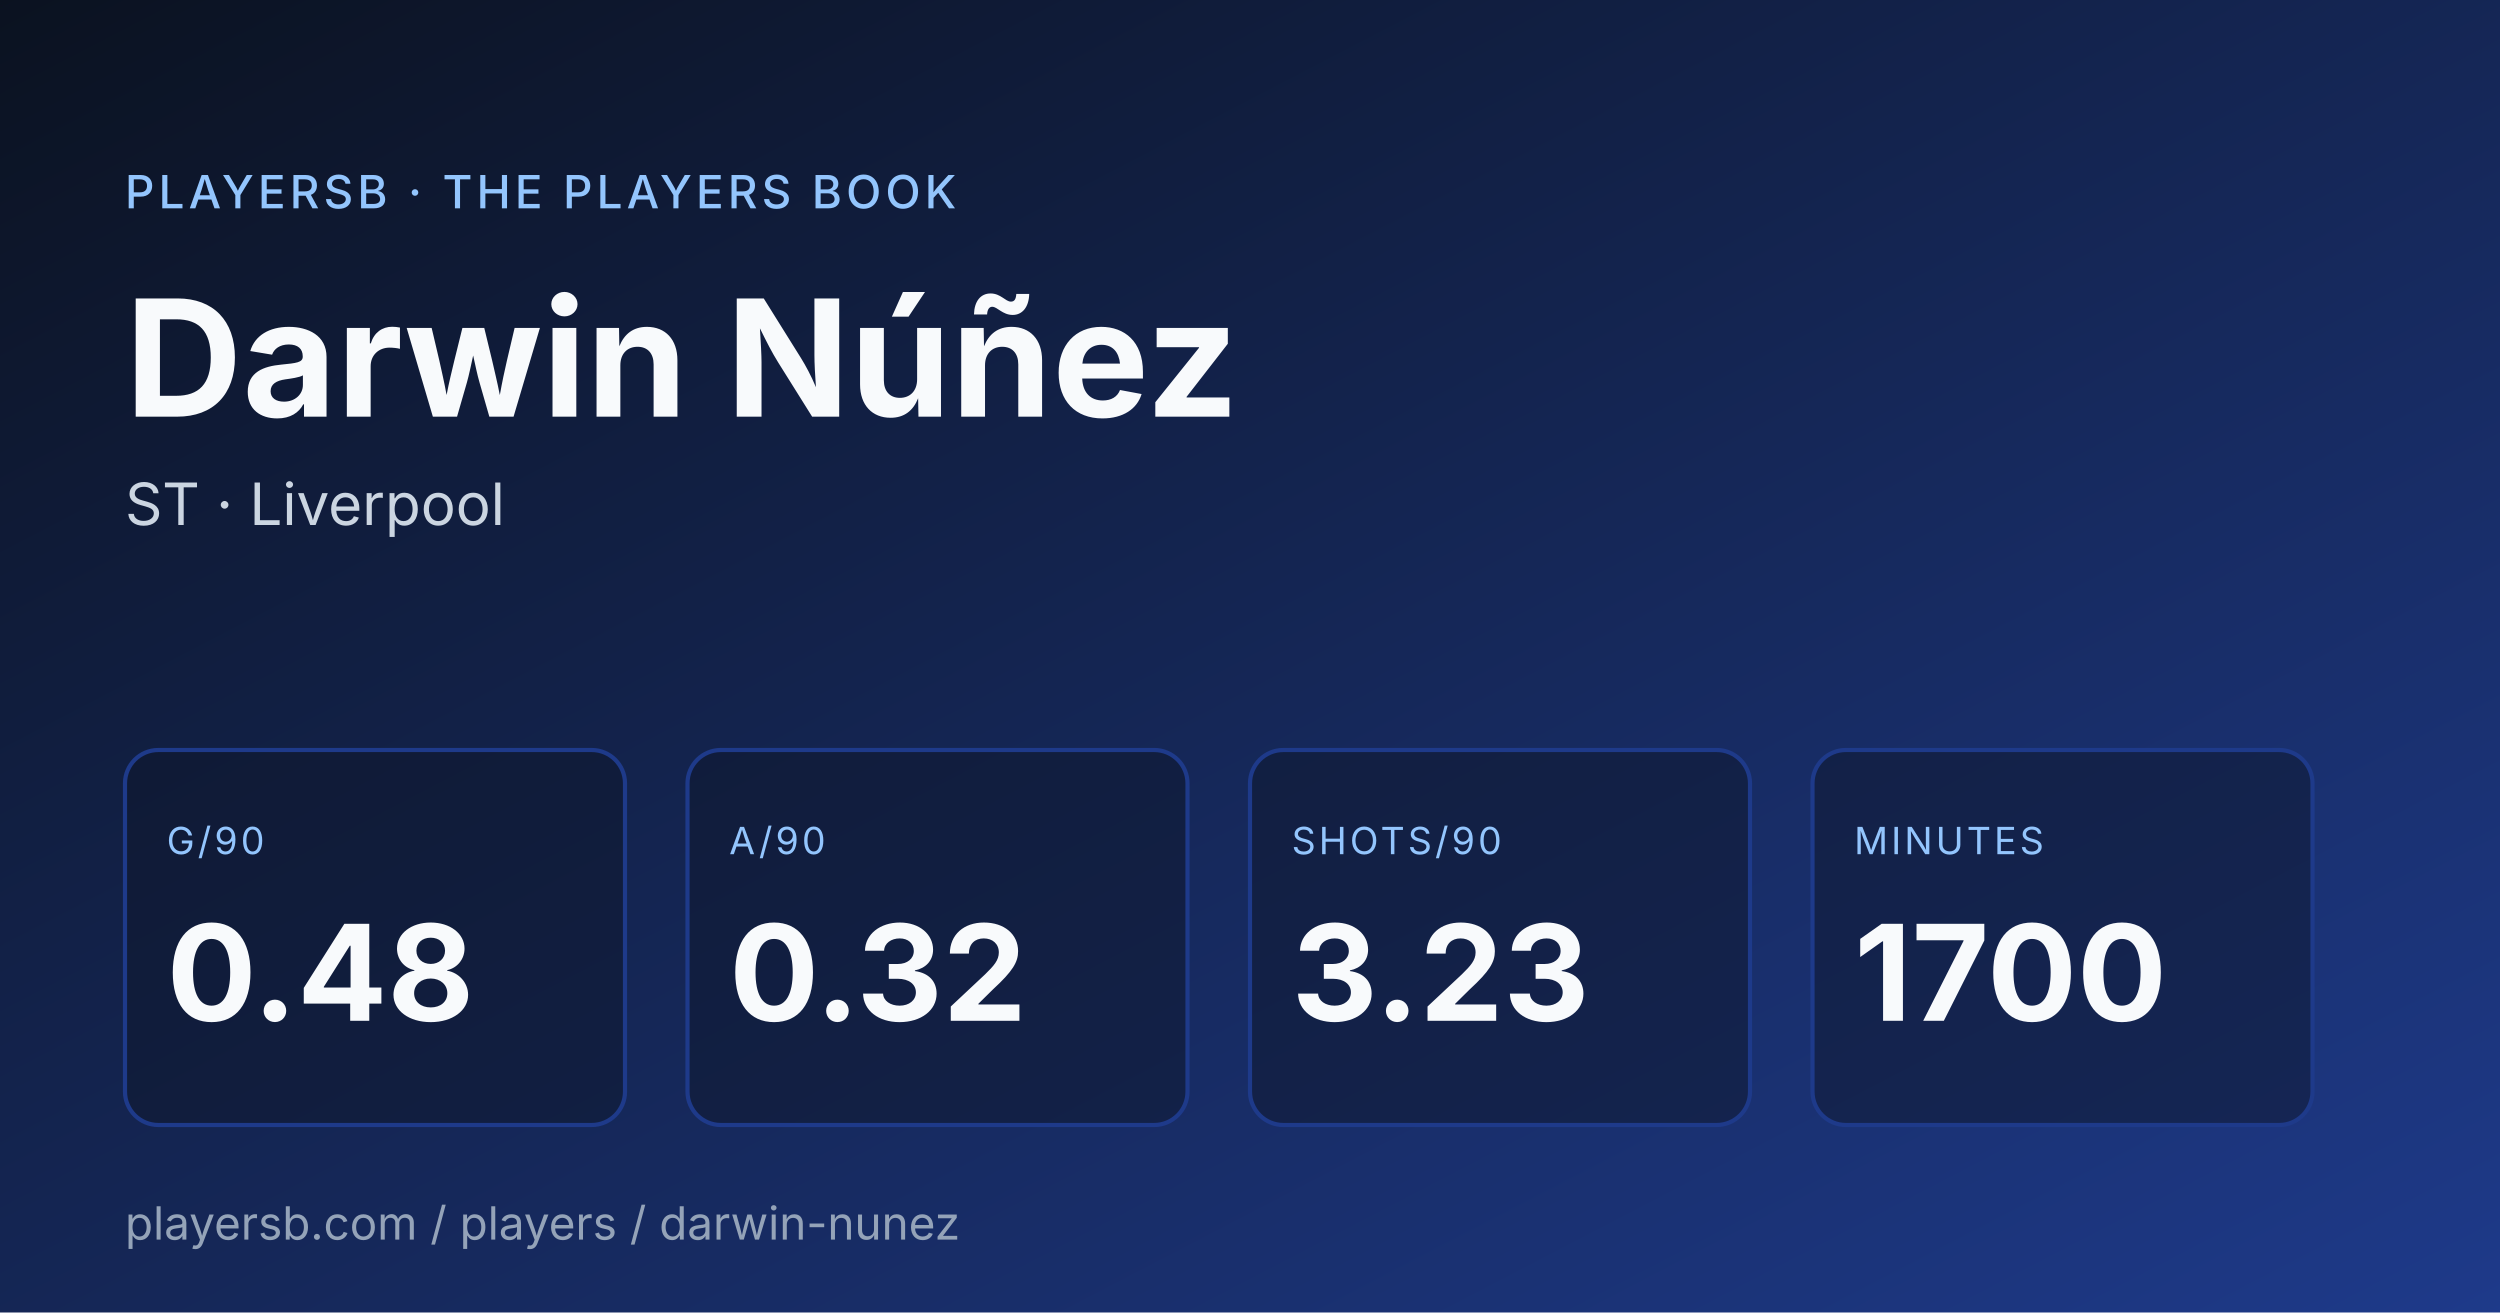
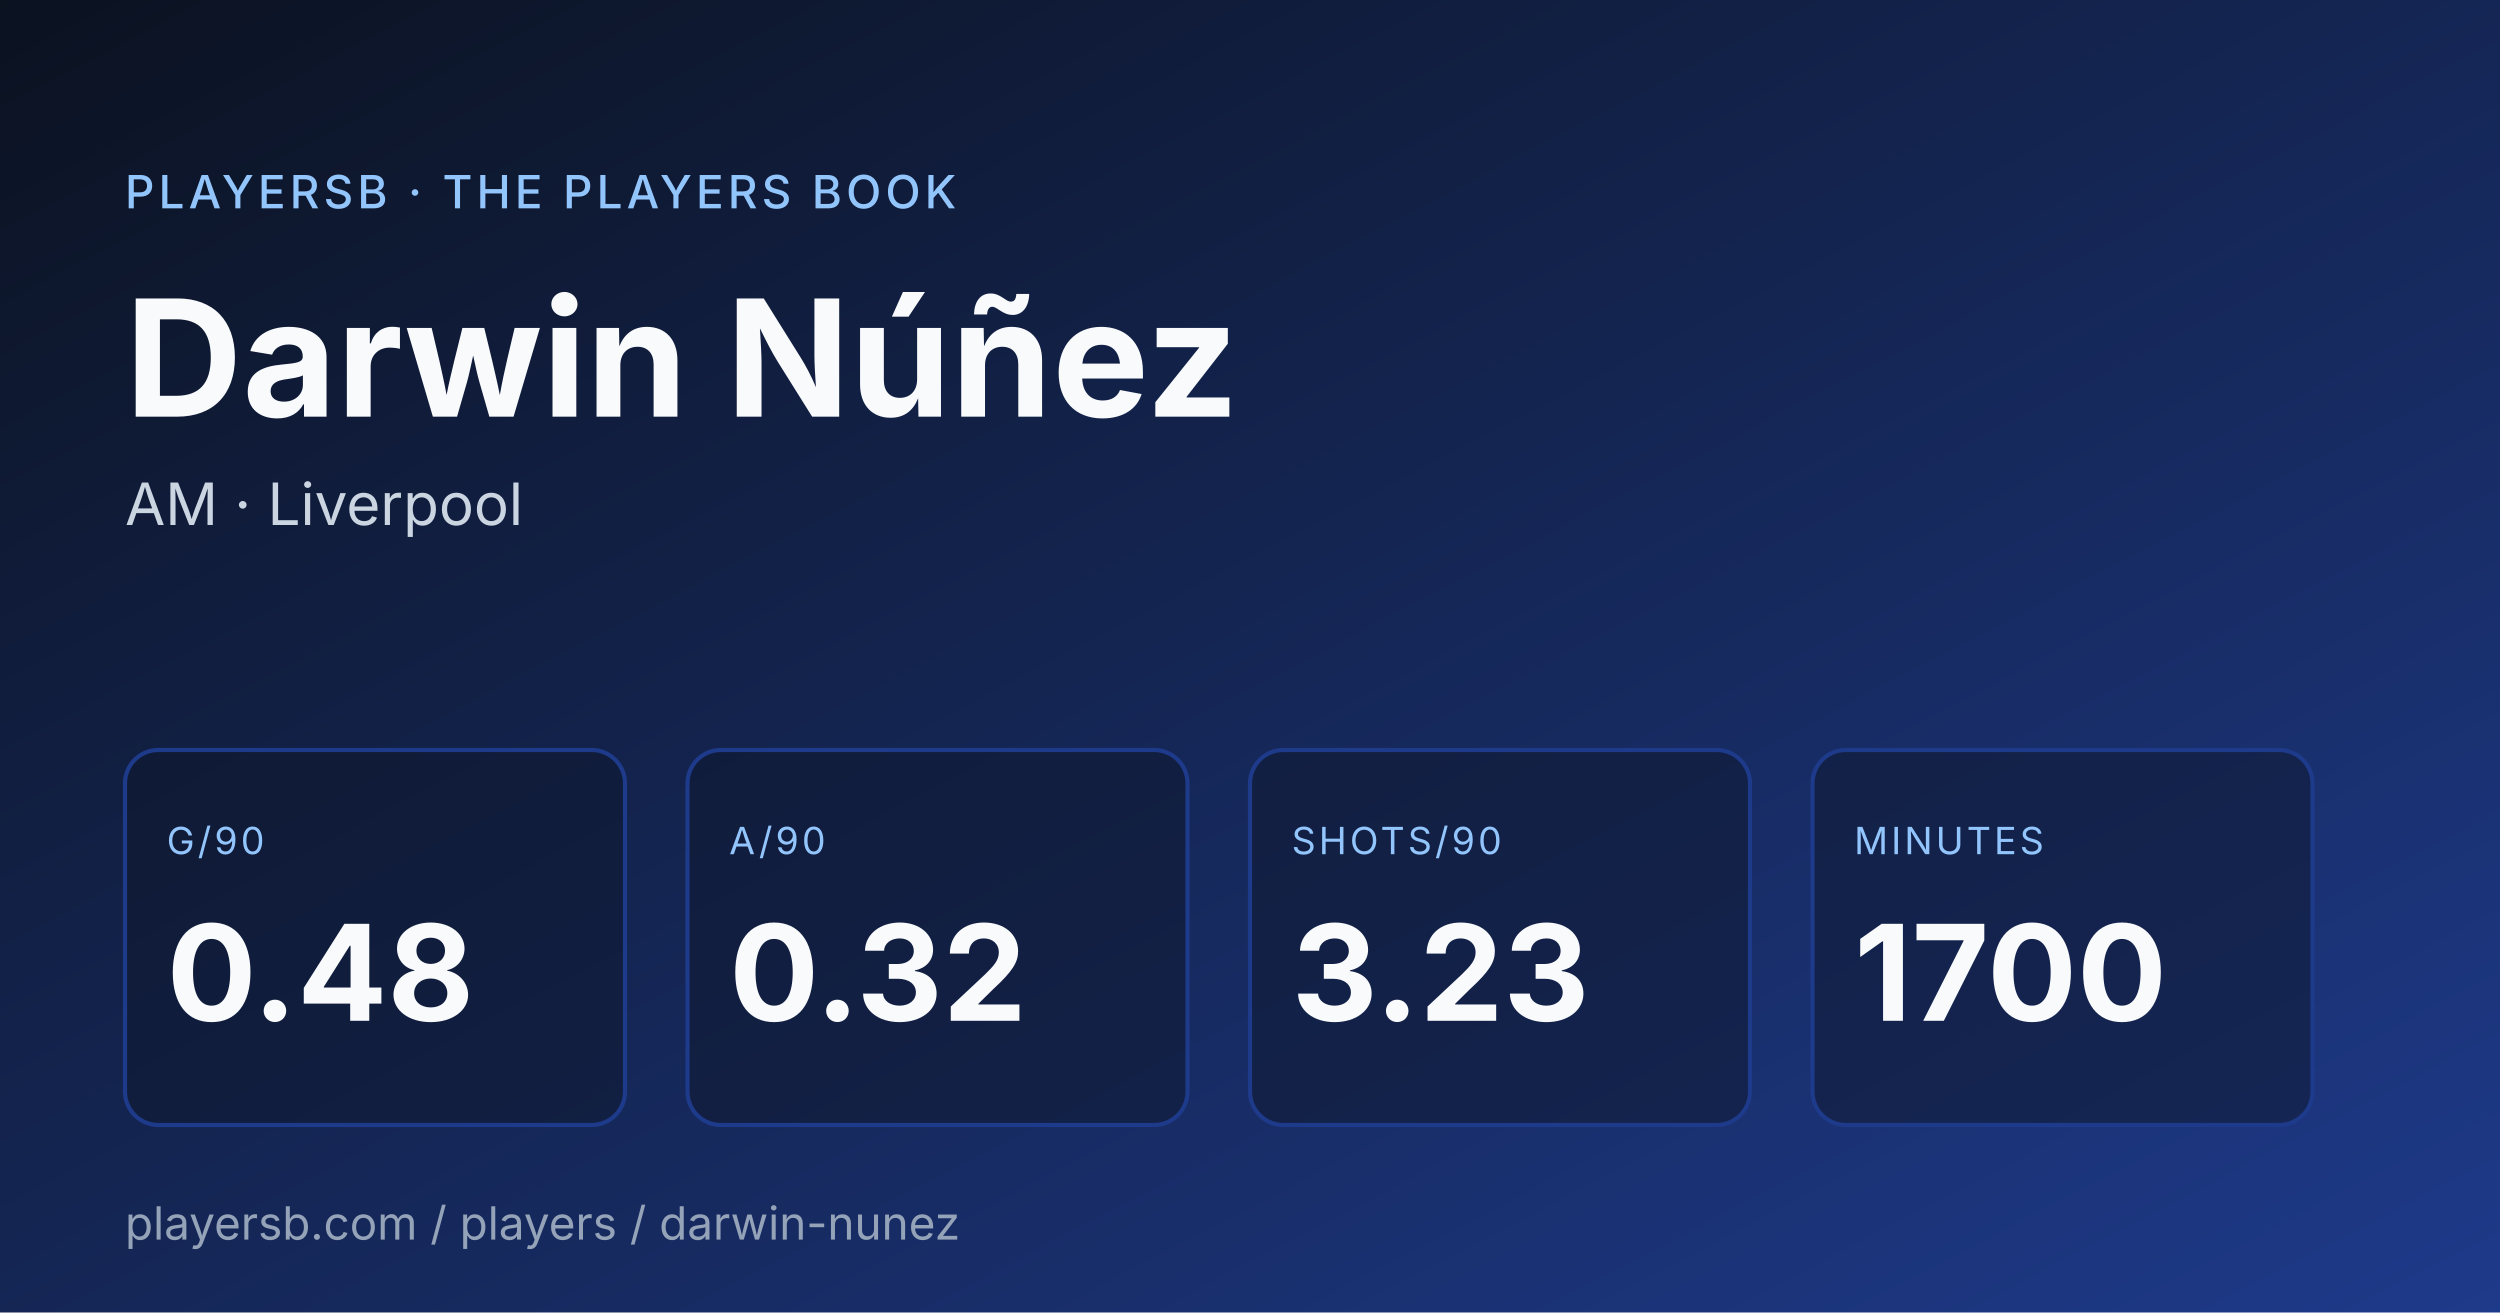
<svg xmlns="http://www.w3.org/2000/svg" width="1200" height="630" viewBox="0 0 1200 630" role="img" aria-label="PlayersB share card for Darwin Núñez">
  <defs>
    <linearGradient id="bg" x1="0" y1="0" x2="1" y2="1">
      <stop offset="0%" stop-color="#0b1220" />
      <stop offset="100%" stop-color="#1e3a8a" />
    </linearGradient>
  </defs>
  <rect width="1200" height="630" fill="url(#bg)" />
  <g font-family="Inter, system-ui, sans-serif" fill="#f8fafc">
    <text x="60" y="100" font-size="22" font-weight="500" fill="#93c5fd" letter-spacing="2">PLAYERSB · THE PLAYERS BOOK</text>
    <text x="60" y="200" font-size="78" font-weight="700">Darwin Núñez</text>
-     <text x="60" y="252" font-size="28" fill="#cbd5e1">ST · Liverpool</text>
+     <text x="60" y="252" font-size="28" fill="#cbd5e1">AM · Liverpool</text>
    <g transform="translate(60, 360)">
      <rect width="240" height="180" rx="16" fill="#0f172a" fill-opacity="0.5" stroke="#1e3a8a" stroke-width="2" />
      <text x="20" y="50" font-size="18" fill="#93c5fd" letter-spacing="1.5">G/90</text>
      <text x="20" y="130" font-size="64" font-weight="700">0.48</text>
    </g>
    <g transform="translate(330, 360)">
      <rect width="240" height="180" rx="16" fill="#0f172a" fill-opacity="0.5" stroke="#1e3a8a" stroke-width="2" />
      <text x="20" y="50" font-size="18" fill="#93c5fd" letter-spacing="1.5">A/90</text>
      <text x="20" y="130" font-size="64" font-weight="700">0.32</text>
    </g>
    <g transform="translate(600, 360)">
      <rect width="240" height="180" rx="16" fill="#0f172a" fill-opacity="0.5" stroke="#1e3a8a" stroke-width="2" />
      <text x="20" y="50" font-size="18" fill="#93c5fd" letter-spacing="1.5">SHOTS/90</text>
      <text x="20" y="130" font-size="64" font-weight="700">3.23</text>
    </g>
    <g transform="translate(870, 360)">
      <rect width="240" height="180" rx="16" fill="#0f172a" fill-opacity="0.5" stroke="#1e3a8a" stroke-width="2" />
      <text x="20" y="50" font-size="18" fill="#93c5fd" letter-spacing="1.5">MINUTES</text>
      <text x="20" y="130" font-size="64" font-weight="700">1700</text>
    </g>
    <text x="60" y="595" font-size="22" fill="#94a3b8">playersb.com / players / darwin-nunez</text>
  </g>
</svg>
